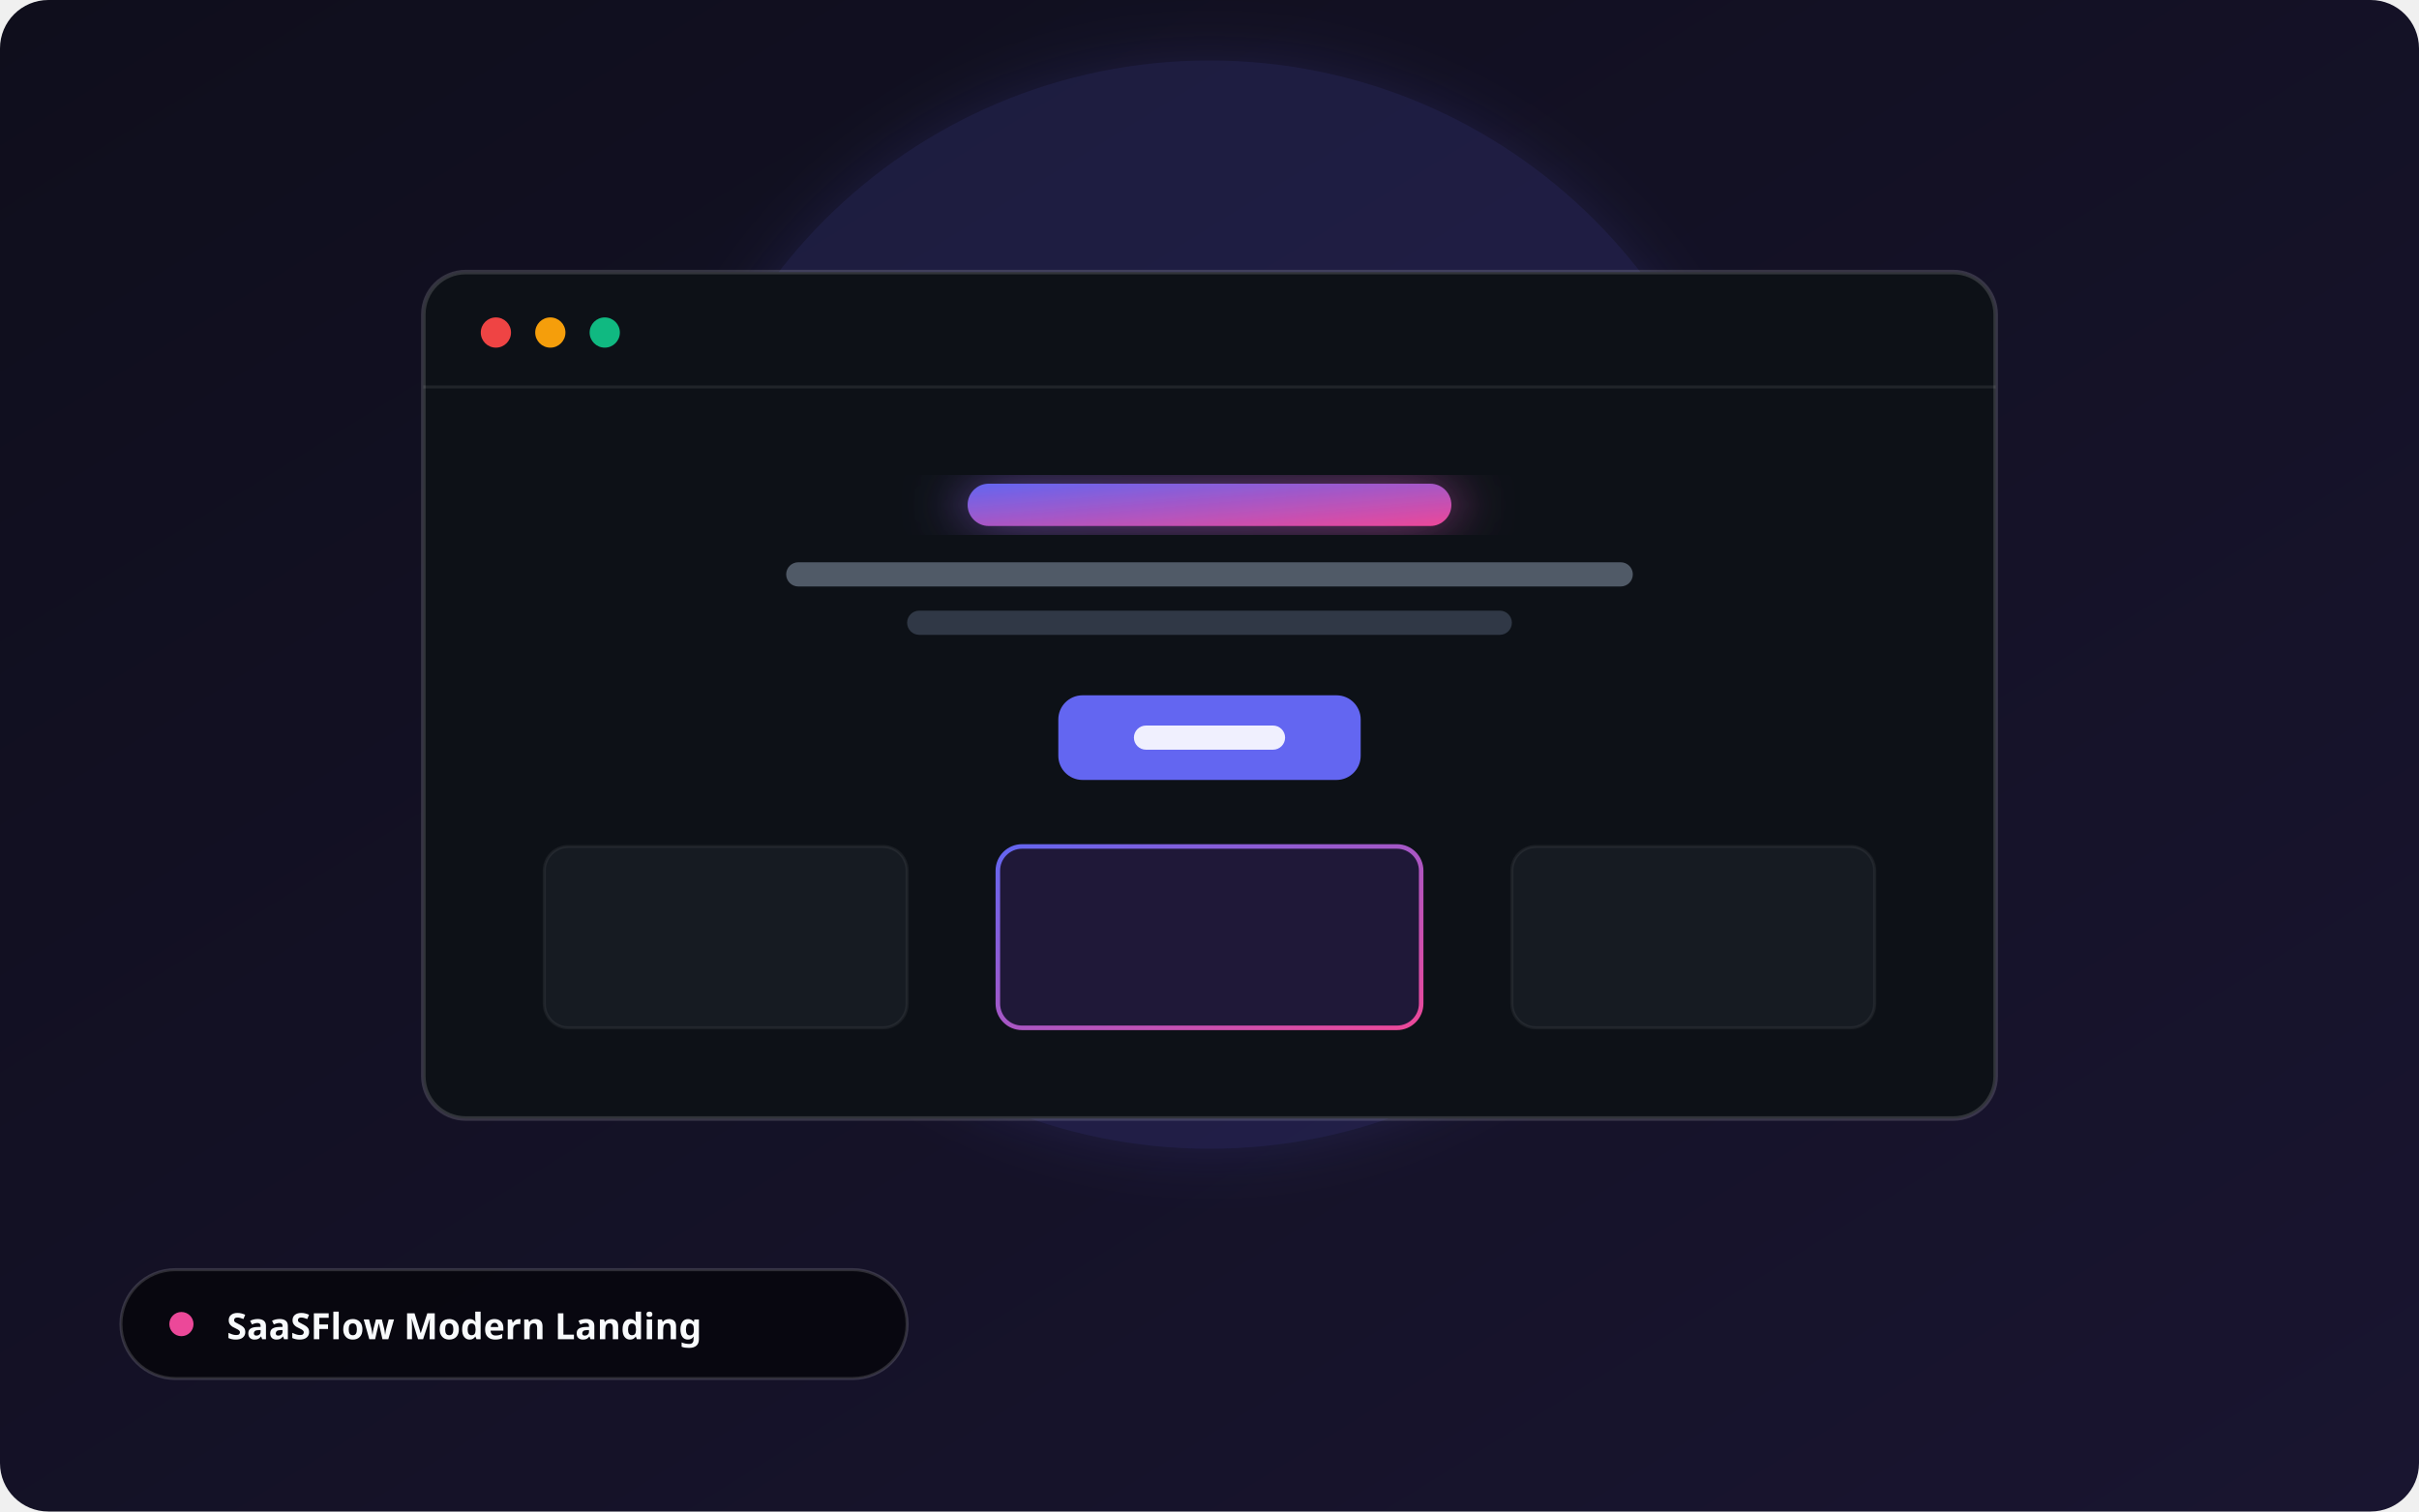
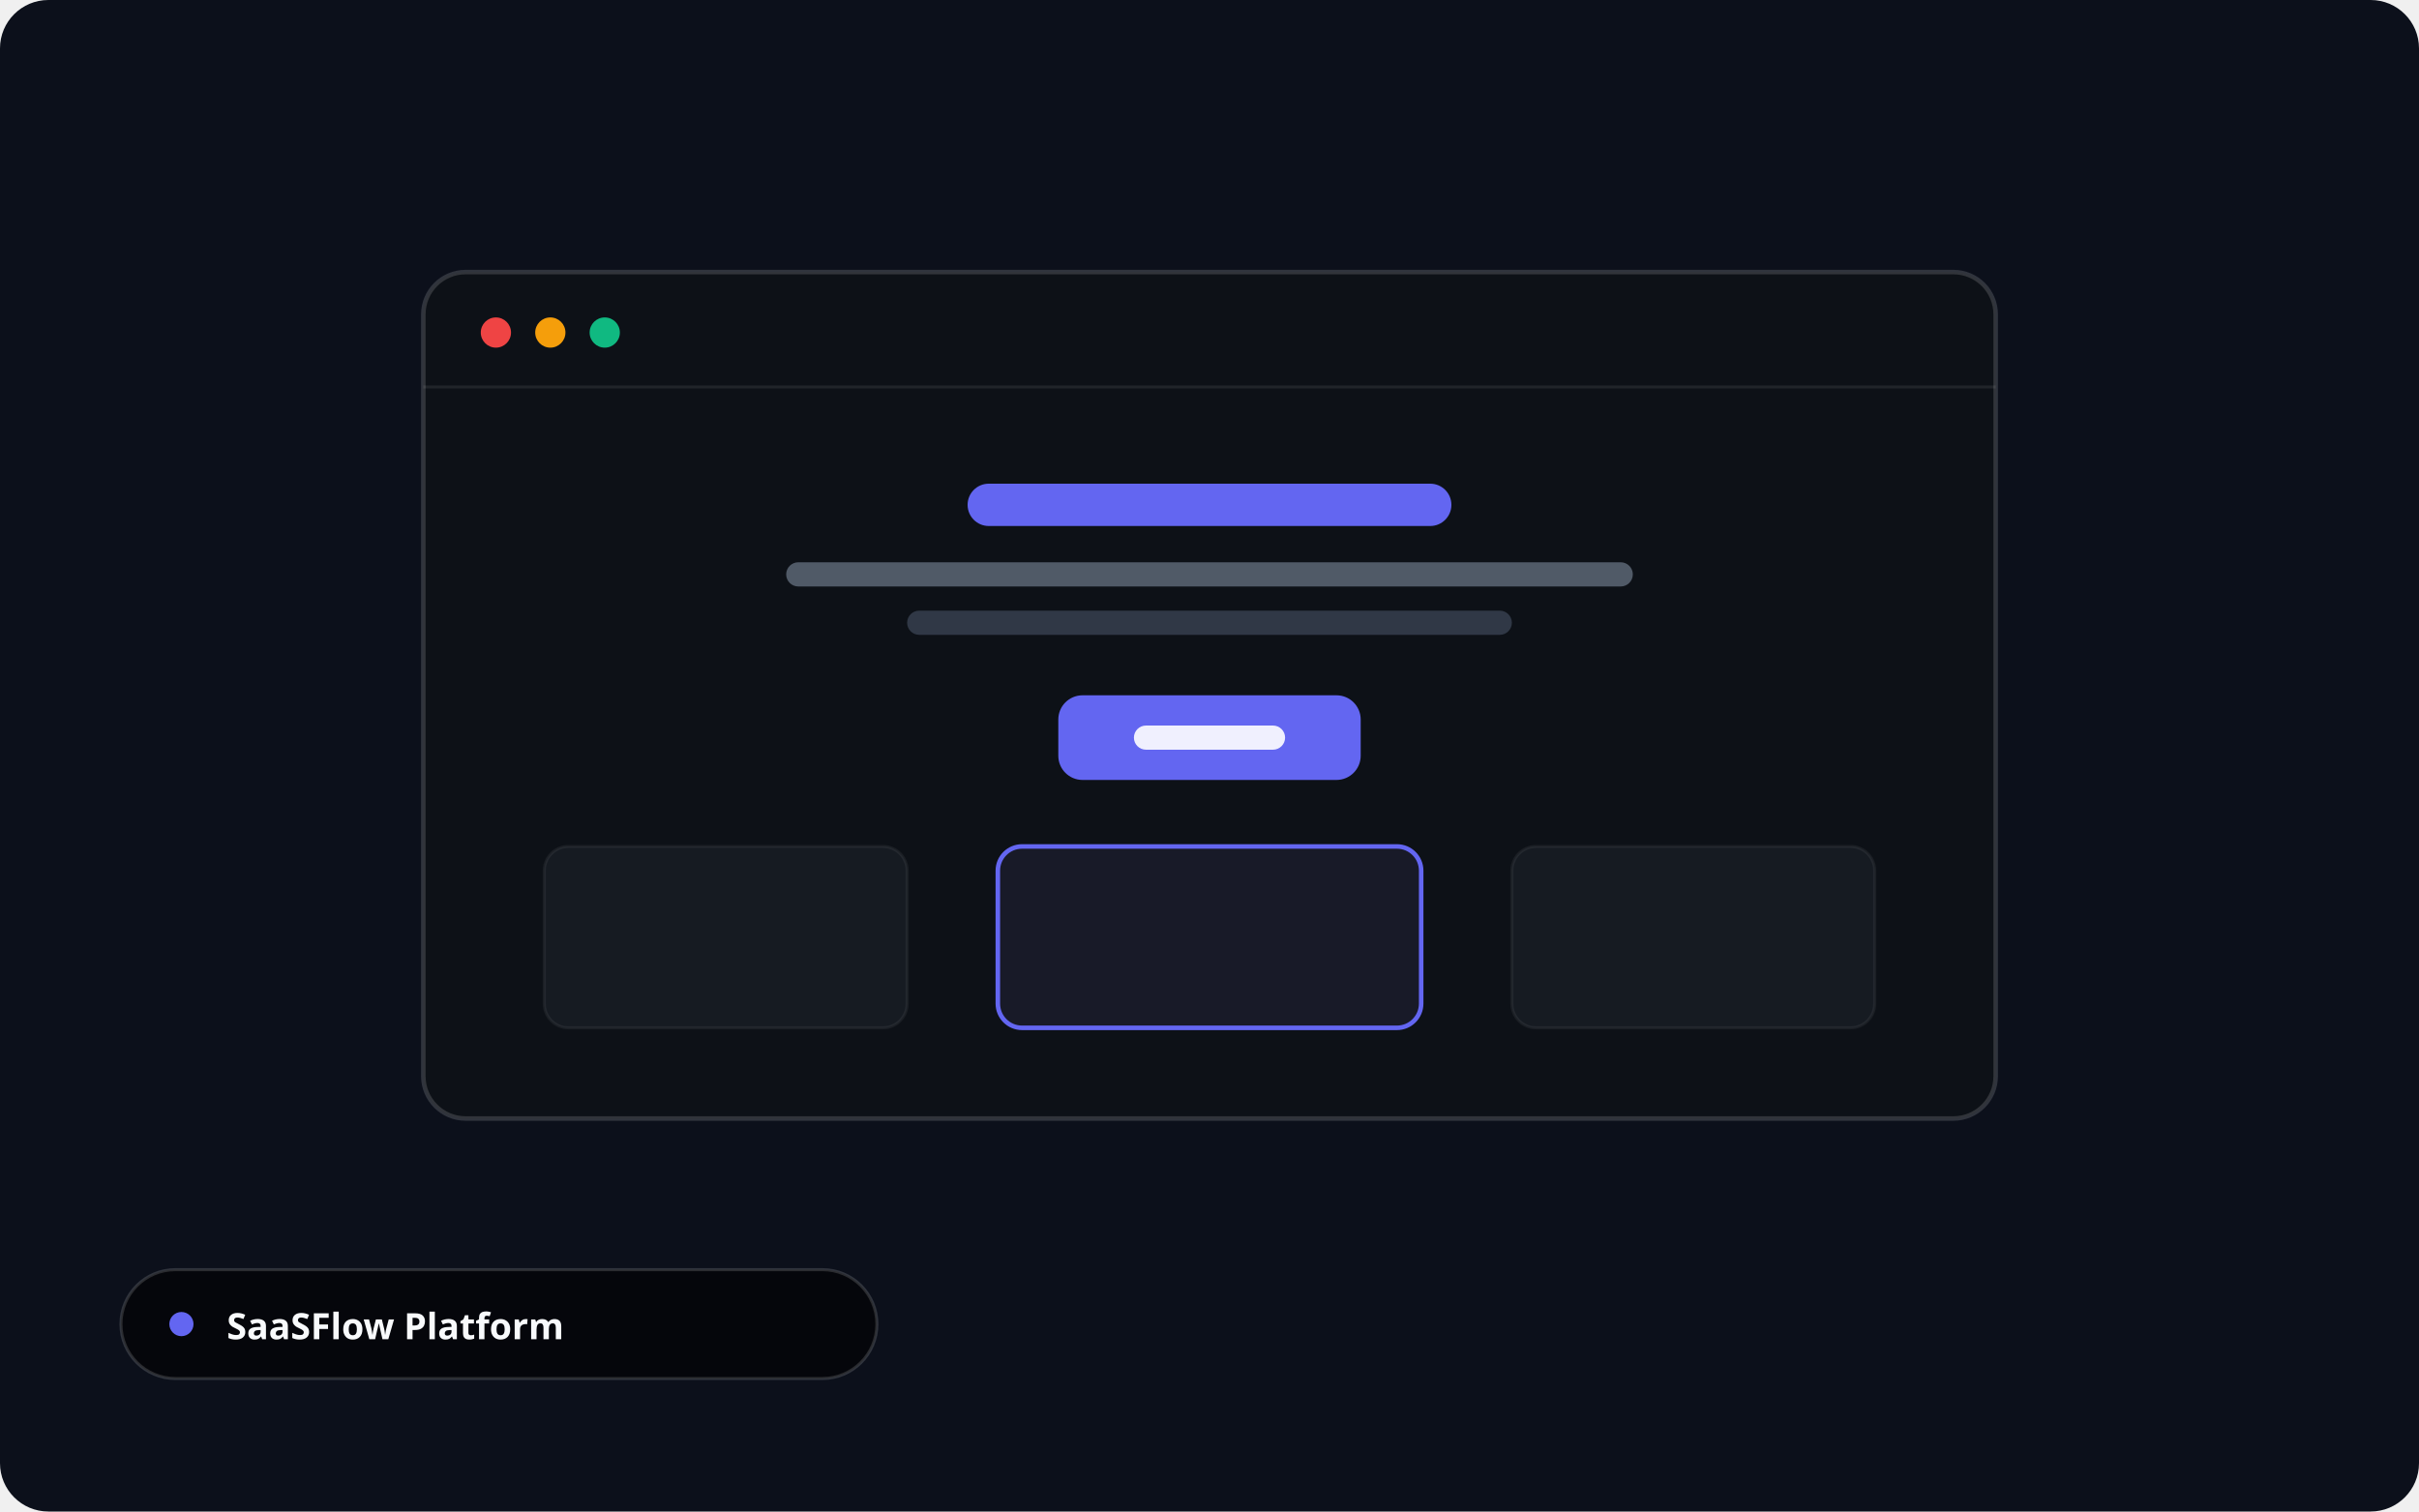
<svg xmlns="http://www.w3.org/2000/svg" viewBox="0 0 800 500" width="100%" height="100%">
-   <defs>
-     <linearGradient id="bgSF" x1="0%" y1="0%" x2="100%" y2="100%">
-       <stop offset="0%" stop-color="#0f0e1c" />
-       <stop offset="100%" stop-color="#191530" />
-     </linearGradient>
-     <linearGradient id="indigoPurple" x1="0%" y1="0%" x2="100%" y2="100%">
-       <stop offset="0%" stop-color="#6366F1" />
-       <stop offset="100%" stop-color="#EC4899" />
-     </linearGradient>
-     <filter id="glowSF" x="-20%" y="-20%" width="140%" height="140%">
-       <feGaussianBlur stdDeviation="10" result="blur" />
-       <feComposite in="SourceGraphic" in2="blur" operator="over" />
-     </filter>
-   </defs>
-   <rect width="800" height="500" rx="16" fill="url(#bgSF)" />
-   <circle cx="400" cy="200" r="180" fill="#6366F1" opacity="0.15" filter="url(#glowSF)" />
+   <rect width="800" height="500" rx="16" fill="#0c101b" />
  <g transform="translate(140, 90)">
    <rect width="520" height="280" rx="14" fill="#0d1117" stroke="rgba(255,255,255,0.15)" stroke-width="1.5" />
    <circle cx="24" cy="20" r="5" fill="#EF4444" />
    <circle cx="42" cy="20" r="5" fill="#F59E0B" />
    <circle cx="60" cy="20" r="5" fill="#10B981" />
    <line x1="0" y1="38" x2="520" y2="38" stroke="rgba(255,255,255,0.08)" />
-     <rect x="180" y="70" width="160" height="14" rx="7" fill="url(#indigoPurple)" filter="url(#glowSF)" />
+     <rect x="180" y="70" width="160" height="14" rx="7" fill="#6366F1" />
    <rect x="120" y="96" width="280" height="8" rx="4" fill="#94A3B8" opacity="0.5" />
    <rect x="160" y="112" width="200" height="8" rx="4" fill="#64748B" opacity="0.4" />
    <rect x="210" y="140" width="100" height="28" rx="8" fill="#6366F1" />
    <rect x="235" y="150" width="50" height="8" rx="4" fill="#FFFFFF" opacity="0.9" />
    <g transform="translate(40, 190)">
      <rect x="0" y="0" width="120" height="60" rx="8" fill="#161b22" stroke="rgba(255,255,255,0.06)" />
-       <rect x="150" y="0" width="140" height="60" rx="8" fill="#1f1838" stroke="url(#indigoPurple)" stroke-width="1.5" />
+       <rect x="150" y="0" width="140" height="60" rx="8" fill="#181a28" stroke="#6366F1" stroke-width="1.5" />
      <rect x="320" y="0" width="120" height="60" rx="8" fill="#161b22" stroke="rgba(255,255,255,0.06)" />
    </g>
  </g>
  <g transform="translate(40, 420)">
-     <rect width="260" height="36" rx="18" fill="rgba(0,0,0,0.6)" stroke="rgba(255,255,255,0.15)" />
-     <circle cx="20" cy="18" r="4" fill="#EC4899" />
-     <text x="35" y="23" fill="#F8FAFC" font-family="system-ui, sans-serif" font-size="12" font-weight="600">SaaSFlow Modern Landing</text>
+     <rect width="250" height="36" rx="18" fill="rgba(0,0,0,0.6)" stroke="rgba(255,255,255,0.15)" />
+     <circle cx="20" cy="18" r="4" fill="#6366F1" />
+     <text x="35" y="23" fill="#F8FAFC" font-family="system-ui, sans-serif" font-size="12" font-weight="600">SaaSFlow Platform</text>
  </g>
</svg>
